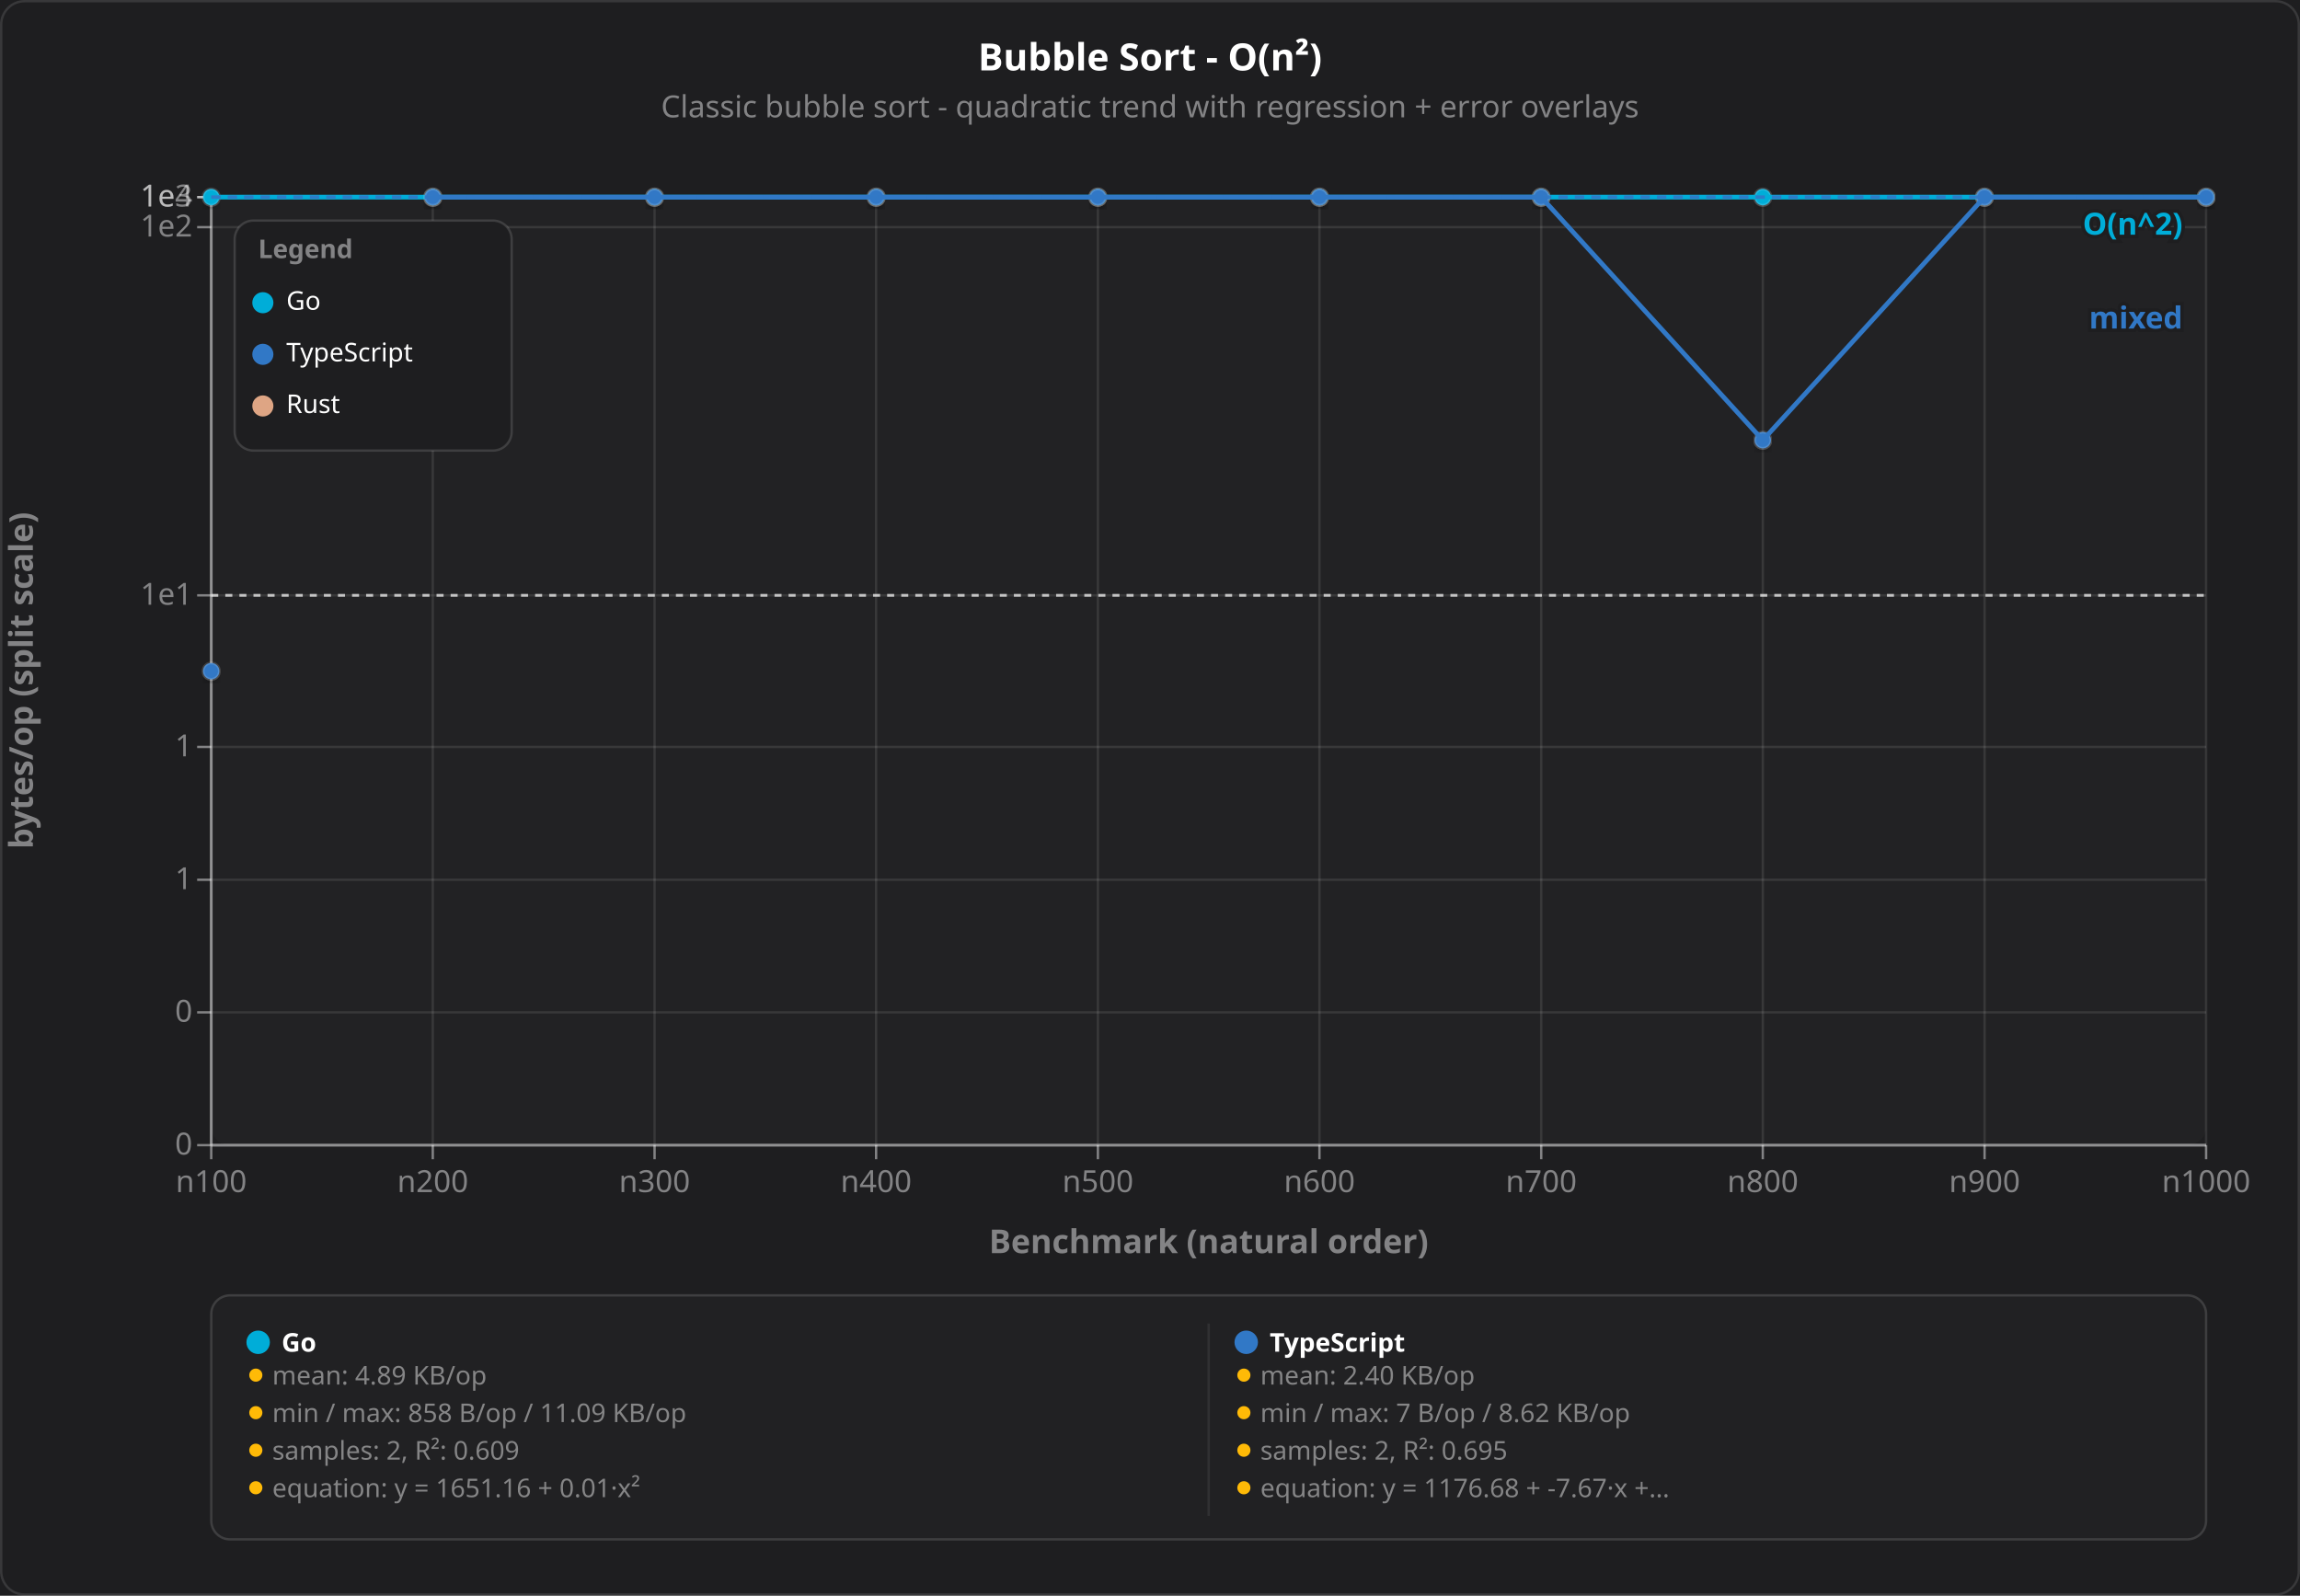
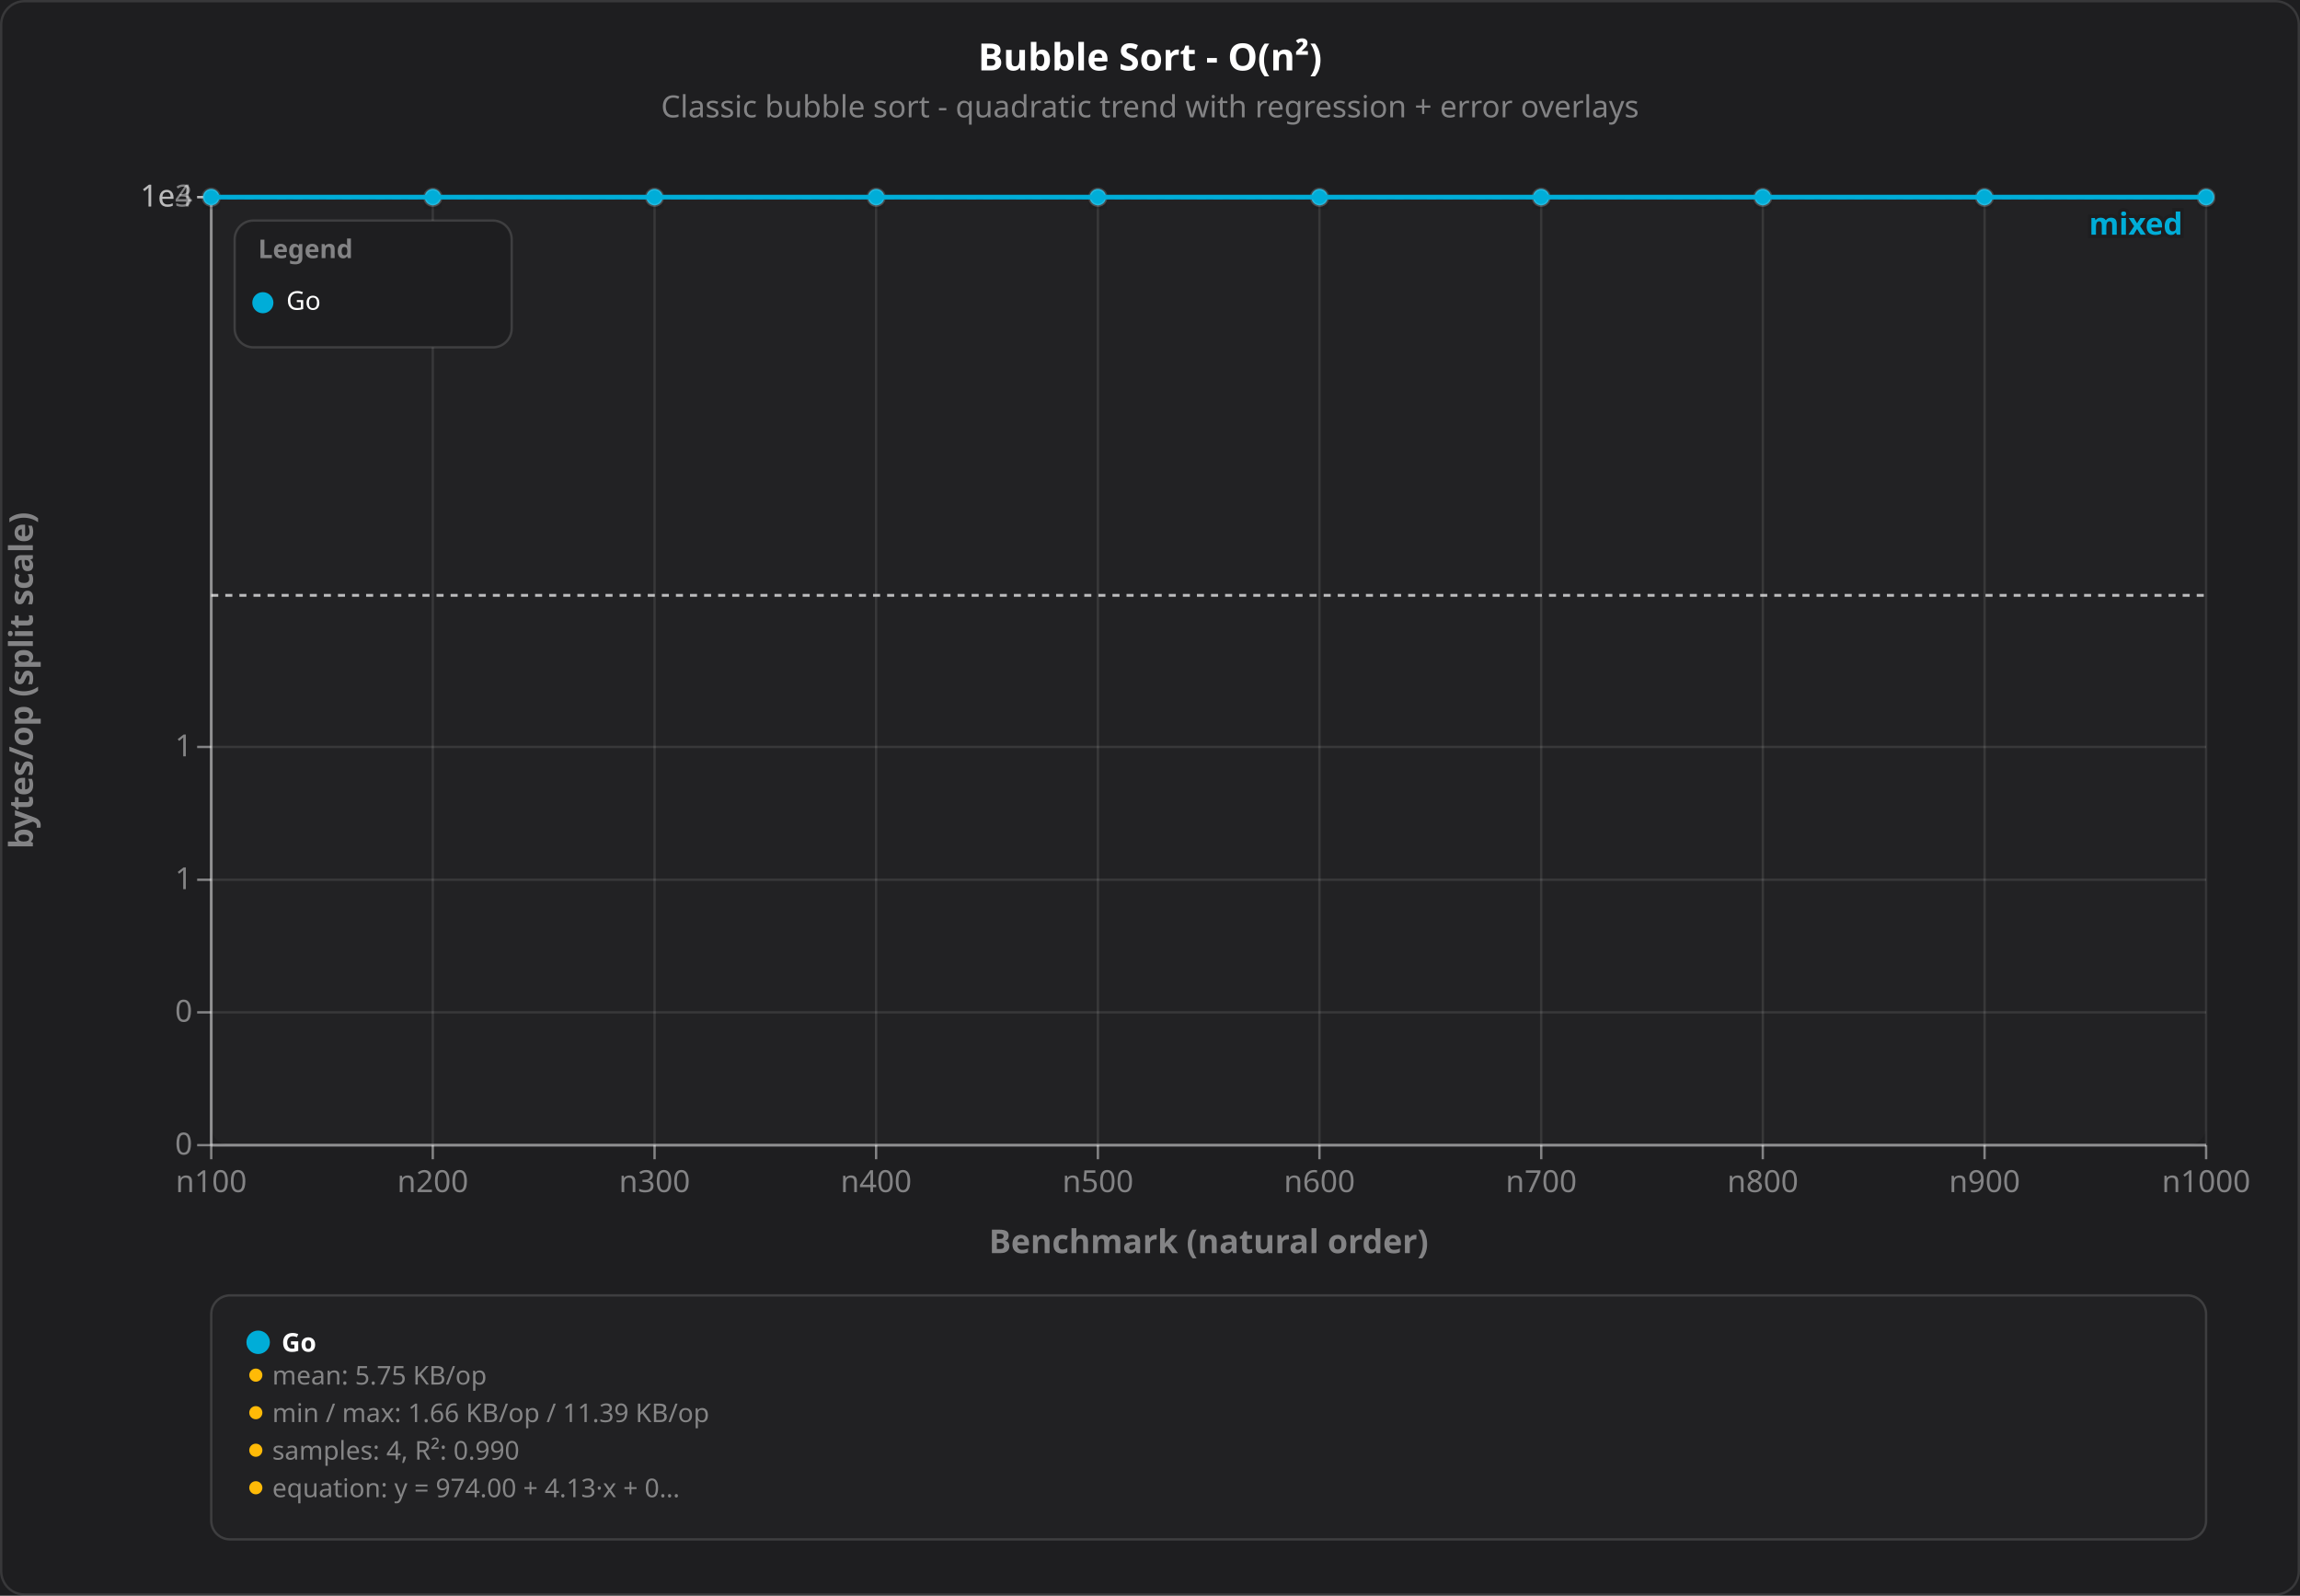
<svg xmlns="http://www.w3.org/2000/svg" width="980" height="680" viewBox="0 0 980 680">
  <rect width="980" height="680" fill="#1E1E20" />
  <rect x="0.5" y="0.5" width="979" height="679" fill="none" stroke="rgba(255,255,255,0.12)" rx="10" />
  <defs>
    <linearGradient id="goGrad" x1="0" y1="0" x2="1" y2="0">
      <stop offset="0%" stop-color="#00ADD8" stop-opacity="0.95" />
      <stop offset="100%" stop-color="#0891B2" stop-opacity="0.8" />
    </linearGradient>
    <linearGradient id="tsGrad" x1="0" y1="0" x2="1" y2="0">
      <stop offset="0%" stop-color="#3178C6" stop-opacity="0.95" />
      <stop offset="100%" stop-color="#1D4ED8" stop-opacity="0.8" />
    </linearGradient>
    <linearGradient id="rustGrad" x1="0" y1="0" x2="1" y2="0">
      <stop offset="0%" stop-color="#DEA584" stop-opacity="0.95" />
      <stop offset="100%" stop-color="#B7410E" stop-opacity="0.8" />
    </linearGradient>
    <filter id="barShadow" x="-5%" y="-15%" width="110%" height="140%">
      <feDropShadow dx="0" dy="2" stdDeviation="2" flood-opacity="0.25" />
    </filter>
  </defs>
  <rect x="90.0" y="84.0" width="850.0" height="404.0" rx="8" fill="rgba(255,255,255,0.02)" />
  <line x1="90.0" y1="488.0" x2="940.0" y2="488.0" stroke="rgba(255,255,255,0.45)" stroke-width="1.2" />
  <line x1="90.0" y1="84.0" x2="90.0" y2="488.0" stroke="rgba(255,255,255,0.45)" stroke-width="1.2" />
  <line x1="90.0" y1="84.0" x2="940.0" y2="84.0" stroke="rgba(255,255,255,0.10)" />
  <line x1="84.0" y1="84.0" x2="90.0" y2="84.0" stroke="rgba(255,255,255,0.45)" stroke-width="1" />
  <text x="82.0" y="88.0" text-anchor="end" font-family="sans-serif" font-size="13" fill="rgba(255,255,255,0.45)">1e4</text>
  <line x1="90.0" y1="84.0" x2="940.0" y2="84.0" stroke="rgba(255,255,255,0.10)" />
  <line x1="84.0" y1="84.0" x2="90.0" y2="84.0" stroke="rgba(255,255,255,0.45)" stroke-width="1" />
  <text x="82.0" y="88.0" text-anchor="end" font-family="sans-serif" font-size="13" fill="rgba(255,255,255,0.45)">1e3</text>
-   <line x1="90.0" y1="96.8" x2="940.0" y2="96.8" stroke="rgba(255,255,255,0.10)" />
-   <line x1="84.0" y1="96.8" x2="90.0" y2="96.8" stroke="rgba(255,255,255,0.45)" stroke-width="1" />
-   <text x="82.0" y="100.8" text-anchor="end" font-family="sans-serif" font-size="13" fill="rgba(255,255,255,0.45)">1e2</text>
-   <line x1="90.0" y1="253.7" x2="940.0" y2="253.7" stroke="rgba(255,255,255,0.10)" />
-   <line x1="84.0" y1="253.7" x2="90.0" y2="253.7" stroke="rgba(255,255,255,0.45)" stroke-width="1" />
-   <text x="82.0" y="257.7" text-anchor="end" font-family="sans-serif" font-size="13" fill="rgba(255,255,255,0.45)">1e1</text>
  <line x1="90.0" y1="318.3" x2="940.0" y2="318.3" stroke="rgba(255,255,255,0.10)" />
  <line x1="84.0" y1="318.3" x2="90.0" y2="318.3" stroke="rgba(255,255,255,0.45)" stroke-width="1" />
  <text x="82.0" y="322.3" text-anchor="end" font-family="sans-serif" font-size="13" fill="rgba(255,255,255,0.45)">1</text>
  <line x1="90.0" y1="374.9" x2="940.0" y2="374.9" stroke="rgba(255,255,255,0.10)" />
  <line x1="84.0" y1="374.9" x2="90.0" y2="374.9" stroke="rgba(255,255,255,0.45)" stroke-width="1" />
  <text x="82.0" y="378.9" text-anchor="end" font-family="sans-serif" font-size="13" fill="rgba(255,255,255,0.45)">1</text>
  <line x1="90.0" y1="431.4" x2="940.0" y2="431.4" stroke="rgba(255,255,255,0.10)" />
  <line x1="84.0" y1="431.4" x2="90.0" y2="431.4" stroke="rgba(255,255,255,0.45)" stroke-width="1" />
  <text x="82.0" y="435.4" text-anchor="end" font-family="sans-serif" font-size="13" fill="rgba(255,255,255,0.45)">0</text>
  <line x1="90.0" y1="488.0" x2="940.0" y2="488.0" stroke="rgba(255,255,255,0.10)" />
  <line x1="84.0" y1="488.0" x2="90.0" y2="488.0" stroke="rgba(255,255,255,0.45)" stroke-width="1" />
  <text x="82.0" y="492.0" text-anchor="end" font-family="sans-serif" font-size="13" fill="rgba(255,255,255,0.45)">0</text>
  <line x1="90.0" y1="84.0" x2="90.0" y2="488.0" stroke="rgba(255,255,255,0.10)" />
  <line x1="90.0" y1="488.0" x2="90.0" y2="494.0" stroke="rgba(255,255,255,0.45)" stroke-width="1" />
  <text x="90.0" y="508.0" text-anchor="middle" font-family="sans-serif" font-size="13" fill="rgba(255,255,255,0.45)">n100</text>
  <line x1="184.4" y1="84.0" x2="184.4" y2="488.0" stroke="rgba(255,255,255,0.10)" />
  <line x1="184.4" y1="488.0" x2="184.4" y2="494.0" stroke="rgba(255,255,255,0.45)" stroke-width="1" />
  <text x="184.4" y="508.0" text-anchor="middle" font-family="sans-serif" font-size="13" fill="rgba(255,255,255,0.45)">n200</text>
  <line x1="278.9" y1="84.0" x2="278.9" y2="488.0" stroke="rgba(255,255,255,0.10)" />
  <line x1="278.9" y1="488.0" x2="278.9" y2="494.0" stroke="rgba(255,255,255,0.45)" stroke-width="1" />
  <text x="278.9" y="508.0" text-anchor="middle" font-family="sans-serif" font-size="13" fill="rgba(255,255,255,0.45)">n300</text>
  <line x1="373.3" y1="84.0" x2="373.3" y2="488.0" stroke="rgba(255,255,255,0.10)" />
  <line x1="373.3" y1="488.0" x2="373.3" y2="494.0" stroke="rgba(255,255,255,0.45)" stroke-width="1" />
  <text x="373.3" y="508.0" text-anchor="middle" font-family="sans-serif" font-size="13" fill="rgba(255,255,255,0.45)">n400</text>
  <line x1="467.8" y1="84.0" x2="467.8" y2="488.0" stroke="rgba(255,255,255,0.10)" />
  <line x1="467.8" y1="488.0" x2="467.8" y2="494.0" stroke="rgba(255,255,255,0.45)" stroke-width="1" />
  <text x="467.8" y="508.0" text-anchor="middle" font-family="sans-serif" font-size="13" fill="rgba(255,255,255,0.45)">n500</text>
  <line x1="562.2" y1="84.0" x2="562.2" y2="488.0" stroke="rgba(255,255,255,0.10)" />
  <line x1="562.2" y1="488.0" x2="562.2" y2="494.0" stroke="rgba(255,255,255,0.45)" stroke-width="1" />
  <text x="562.2" y="508.0" text-anchor="middle" font-family="sans-serif" font-size="13" fill="rgba(255,255,255,0.45)">n600</text>
  <line x1="656.7" y1="84.0" x2="656.7" y2="488.0" stroke="rgba(255,255,255,0.10)" />
  <line x1="656.7" y1="488.0" x2="656.7" y2="494.0" stroke="rgba(255,255,255,0.45)" stroke-width="1" />
  <text x="656.7" y="508.0" text-anchor="middle" font-family="sans-serif" font-size="13" fill="rgba(255,255,255,0.45)">n700</text>
  <line x1="751.1" y1="84.0" x2="751.1" y2="488.0" stroke="rgba(255,255,255,0.10)" />
  <line x1="751.1" y1="488.0" x2="751.1" y2="494.0" stroke="rgba(255,255,255,0.45)" stroke-width="1" />
  <text x="751.1" y="508.0" text-anchor="middle" font-family="sans-serif" font-size="13" fill="rgba(255,255,255,0.45)">n800</text>
  <line x1="845.6" y1="84.0" x2="845.6" y2="488.0" stroke="rgba(255,255,255,0.10)" />
  <line x1="845.6" y1="488.0" x2="845.6" y2="494.0" stroke="rgba(255,255,255,0.45)" stroke-width="1" />
  <text x="845.6" y="508.0" text-anchor="middle" font-family="sans-serif" font-size="13" fill="rgba(255,255,255,0.45)">n900</text>
  <line x1="940.0" y1="84.0" x2="940.0" y2="488.0" stroke="rgba(255,255,255,0.10)" />
  <line x1="940.0" y1="488.0" x2="940.0" y2="494.0" stroke="rgba(255,255,255,0.45)" stroke-width="1" />
  <text x="940.0" y="508.0" text-anchor="middle" font-family="sans-serif" font-size="13" fill="rgba(255,255,255,0.45)">n1000</text>
  <circle cx="90.00" cy="84.00" r="3.5" fill="#00ADD8" stroke="rgba(255,255,255,0.15)" stroke-width="1.2" filter="url(#barShadow)" />
  <circle cx="184.44" cy="84.00" r="3.5" fill="#00ADD8" stroke="rgba(255,255,255,0.15)" stroke-width="1.2" filter="url(#barShadow)" />
  <circle cx="278.89" cy="84.00" r="3.5" fill="#00ADD8" stroke="rgba(255,255,255,0.15)" stroke-width="1.2" filter="url(#barShadow)" />
  <circle cx="373.33" cy="84.00" r="3.5" fill="#00ADD8" stroke="rgba(255,255,255,0.15)" stroke-width="1.2" filter="url(#barShadow)" />
  <circle cx="467.78" cy="84.00" r="3.5" fill="#00ADD8" stroke="rgba(255,255,255,0.15)" stroke-width="1.2" filter="url(#barShadow)" />
  <circle cx="562.22" cy="84.00" r="3.5" fill="#00ADD8" stroke="rgba(255,255,255,0.15)" stroke-width="1.2" filter="url(#barShadow)" />
  <circle cx="656.67" cy="84.00" r="3.5" fill="#00ADD8" stroke="rgba(255,255,255,0.15)" stroke-width="1.2" filter="url(#barShadow)" />
  <circle cx="751.11" cy="84.00" r="3.5" fill="#00ADD8" stroke="rgba(255,255,255,0.15)" stroke-width="1.2" filter="url(#barShadow)" />
  <circle cx="845.56" cy="84.00" r="3.5" fill="#00ADD8" stroke="rgba(255,255,255,0.15)" stroke-width="1.2" filter="url(#barShadow)" />
  <circle cx="940.00" cy="84.00" r="3.5" fill="#00ADD8" stroke="rgba(255,255,255,0.15)" stroke-width="1.2" filter="url(#barShadow)" />
  <path d="M 90.00 84.00 L 184.44 84.00 L 278.89 84.00 L 373.33 84.00 L 467.78 84.00 L 562.22 84.00 L 656.67 84.00 L 751.11 84.00 L 845.56 84.00 L 940.00 84.00" fill="none" stroke="#00ADD8" stroke-width="2" />
  <path d="M 90.00 84.00 L 100.62 84.00 L 111.25 84.00 L 121.88 84.00 L 132.50 84.00 L 143.12 84.00 L 153.75 84.00 L 164.38 84.00 L 175.00 84.00 L 185.62 84.00 L 196.25 84.00 L 206.88 84.00 L 217.50 84.00 L 228.12 84.00 L 238.75 84.00 L 249.38 84.00 L 260.00 84.00 L 270.62 84.00 L 281.25 84.00 L 291.88 84.00 L 302.50 84.00 L 313.12 84.00 L 323.75 84.00 L 334.38 84.00 L 345.00 84.00 L 355.62 84.00 L 366.25 84.00 L 376.88 84.00 L 387.50 84.00 L 398.12 84.00 L 408.75 84.00 L 419.38 84.00 L 430.00 84.00 L 440.62 84.00 L 451.25 84.00 L 461.88 84.00 L 472.50 84.00 L 483.12 84.00 L 493.75 84.00 L 504.38 84.00 L 515.00 84.00 L 525.62 84.00 L 536.25 84.00 L 546.88 84.00 L 557.50 84.00 L 568.12 84.00 L 578.75 84.00 L 589.38 84.00 L 600.00 84.00 L 610.62 84.00 L 621.25 84.00 L 631.88 84.00 L 642.50 84.00 L 653.12 84.00 L 663.75 84.00 L 674.38 84.00 L 685.00 84.00 L 695.62 84.00 L 706.25 84.00 L 716.88 84.00 L 727.50 84.00 L 738.12 84.00 L 748.75 84.00 L 759.38 84.00 L 770.00 84.00 L 780.62 84.00 L 791.25 84.00 L 801.88 84.00 L 812.50 84.00 L 823.12 84.00 L 833.75 84.00 L 844.38 84.00 L 855.00 84.00 L 865.62 84.00 L 876.25 84.00 L 886.88 84.00 L 897.50 84.00 L 908.12 84.00 L 918.75 84.00 L 929.38 84.00 L 940.00 84.00" fill="none" stroke="#00ADD8" stroke-width="1.5" stroke-dasharray="4 3" opacity="0.9" />
-   <text x="930.0" y="100.0" text-anchor="end" font-family="sans-serif" font-size="13" font-weight="700" fill="#00ADD8" paint-order="stroke" stroke="#1E1E20" stroke-width="3">O(n^2)</text>
-   <circle cx="90.00" cy="286.00" r="3.5" fill="#3178C6" stroke="rgba(255,255,255,0.15)" stroke-width="1.2" filter="url(#barShadow)" />
-   <circle cx="184.44" cy="84.00" r="3.5" fill="#3178C6" stroke="rgba(255,255,255,0.15)" stroke-width="1.2" filter="url(#barShadow)" />
-   <circle cx="278.89" cy="84.00" r="3.5" fill="#3178C6" stroke="rgba(255,255,255,0.15)" stroke-width="1.2" filter="url(#barShadow)" />
-   <circle cx="373.33" cy="84.00" r="3.5" fill="#3178C6" stroke="rgba(255,255,255,0.15)" stroke-width="1.2" filter="url(#barShadow)" />
-   <circle cx="467.78" cy="84.00" r="3.5" fill="#3178C6" stroke="rgba(255,255,255,0.15)" stroke-width="1.2" filter="url(#barShadow)" />
-   <circle cx="562.22" cy="84.00" r="3.5" fill="#3178C6" stroke="rgba(255,255,255,0.15)" stroke-width="1.2" filter="url(#barShadow)" />
-   <circle cx="656.67" cy="84.00" r="3.5" fill="#3178C6" stroke="rgba(255,255,255,0.15)" stroke-width="1.2" filter="url(#barShadow)" />
-   <circle cx="751.11" cy="187.57" r="3.5" fill="#3178C6" stroke="rgba(255,255,255,0.15)" stroke-width="1.2" filter="url(#barShadow)" />
-   <circle cx="845.56" cy="84.00" r="3.5" fill="#3178C6" stroke="rgba(255,255,255,0.15)" stroke-width="1.2" filter="url(#barShadow)" />
-   <circle cx="940.00" cy="84.00" r="3.5" fill="#3178C6" stroke="rgba(255,255,255,0.15)" stroke-width="1.2" filter="url(#barShadow)" />
-   <path d="M 184.44 84.00 L 278.89 84.00 L 373.33 84.00 L 467.78 84.00 L 562.22 84.00 L 656.67 84.00 L 751.11 187.57 L 845.56 84.00 L 940.00 84.00" fill="none" stroke="#3178C6" stroke-width="2" />
-   <path d="M 90.00 84.00 L 100.62 84.00 L 111.25 84.00 L 121.88 84.00 L 132.50 84.00 L 143.12 84.00 L 153.75 84.00 L 164.38 84.00 L 175.00 84.00 L 185.62 84.00 L 196.25 84.00 L 206.88 84.00 L 217.50 84.00 L 228.12 84.00 L 238.75 84.00 L 249.38 84.00 L 260.00 84.00 L 270.62 84.00 L 281.25 84.00 L 291.88 84.00 L 302.50 84.00 L 313.12 84.00 L 323.75 84.00 L 334.38 84.00 L 345.00 84.00 L 355.62 84.00 L 366.25 84.00 L 376.88 84.00 L 387.50 84.00 L 398.12 84.00 L 408.75 84.00 L 419.38 84.00 L 430.00 84.00 L 440.62 84.00 L 451.25 84.00 L 461.88 84.00 L 472.50 84.00 L 483.12 84.00 L 493.75 84.00 L 504.38 84.00 L 515.00 84.00 L 525.62 84.00 L 536.25 84.00 L 546.88 84.00 L 557.50 84.00 L 568.12 84.00 L 578.75 84.00 L 589.38 84.00 L 600.00 84.00 L 610.62 84.00 L 621.25 84.00 L 631.88 84.00 L 642.50 84.00 L 653.12 84.00 L 663.75 84.00 L 674.38 84.00 L 685.00 84.00 L 695.62 84.00 L 706.25 84.00 L 716.88 84.00 L 727.50 84.00 L 738.12 84.00 L 748.75 84.00 L 759.38 84.00 L 770.00 84.00 L 780.62 84.00 L 791.25 84.00 L 801.88 84.00 L 812.50 84.00 L 823.12 84.00 L 833.75 84.00 L 844.38 84.00 L 855.00 84.00 L 865.62 84.00 L 876.25 84.00 L 886.88 84.00 L 897.50 84.00 L 908.12 84.00 L 918.75 84.00 L 929.38 84.00 L 940.00 84.00" fill="none" stroke="#3178C6" stroke-width="1.5" stroke-dasharray="4 3" opacity="0.9" />
-   <text x="930.0" y="140.0" text-anchor="end" font-family="sans-serif" font-size="13" font-weight="700" fill="#3178C6" paint-order="stroke" stroke="#1E1E20" stroke-width="3">mixed</text>
+   <text x="930.0" y="100.0" text-anchor="end" font-family="sans-serif" font-size="13" font-weight="700" fill="#00ADD8" paint-order="stroke" stroke="#1E1E20" stroke-width="3">mixed</text>
  <text x="490.0" y="30" text-anchor="middle" font-family="sans-serif" font-size="16" font-weight="700" fill="#FFFFFF">Bubble Sort - O(n²)</text>
  <text x="490.0" y="50" text-anchor="middle" font-family="sans-serif" font-size="13" fill="rgba(255,255,255,0.45)">Classic bubble sort - quadratic trend with regression + error overlays</text>
  <text x="515.0" y="534.0" text-anchor="middle" font-family="sans-serif" font-size="14" font-weight="700" fill="rgba(255,255,255,0.45)">Benchmark (natural order)</text>
  <text x="14.0" y="290.0" transform="rotate(-90 14.0 290.0)" text-anchor="middle" font-family="sans-serif" font-size="14" font-weight="700" fill="rgba(255,255,255,0.45)">bytes/op (split scale)</text>
  <line x1="90.0" y1="253.7" x2="940.0" y2="253.7" stroke="rgba(255,255,255,0.7)" stroke-dasharray="3 3" stroke-width="1.2" />
-   <rect x="100.0" y="94.0" width="118" height="98.0" rx="8" fill="#1E1E20" stroke="rgba(255,255,255,0.14)" stroke-width="1" />
-   <rect x="100.0" y="94.0" width="118" height="98.0" rx="8" fill="rgba(255,255,255,0.015)" fill-opacity="0.15" />
+   <rect x="100.0" y="94.0" width="118" height="54.0" rx="8" fill="#1E1E20" stroke="rgba(255,255,255,0.14)" stroke-width="1" />
+   <rect x="100.0" y="94.0" width="118" height="54.0" rx="8" fill="rgba(255,255,255,0.015)" fill-opacity="0.15" />
  <text x="110.0" y="110.0" font-family="sans-serif" font-size="11" font-weight="600" fill="rgba(255,255,255,0.45)">Legend</text>
  <circle cx="112.0" cy="129.0" r="4.5" fill="#00ADD8" />
  <text x="122.0" y="132.0" font-family="sans-serif" font-size="11" fill="#FFFFFF">Go</text>
-   <circle cx="112.0" cy="151.0" r="4.5" fill="#3178C6" />
-   <text x="122.0" y="154.0" font-family="sans-serif" font-size="11" fill="#FFFFFF">TypeScript</text>
-   <circle cx="112.0" cy="173.0" r="4.5" fill="#DEA584" />
-   <text x="122.0" y="176.0" font-family="sans-serif" font-size="11" fill="#FFFFFF">Rust</text>
  <rect x="90.0" y="552.0" width="850.0" height="104.0" rx="8" fill="rgba(255,255,255,0.015)" stroke="rgba(255,255,255,0.14)" stroke-width="1" />
  <circle cx="110.0" cy="572.0" r="5" fill="#00ADD8" />
  <text x="120.0" y="576.0" font-family="sans-serif" font-size="11" font-weight="700" fill="#FFFFFF">Go</text>
  <circle cx="109.0" cy="586.0" r="2.8" fill="#FFBA07" />
  <text x="116.0" y="590.0" font-family="sans-serif" font-size="11" fill="rgba(255,255,255,0.45)">
- mean: 4.89 KB/op</text>
+ mean: 5.75 KB/op</text>
  <circle cx="109.0" cy="602.0" r="2.8" fill="#FFBA07" />
-   <text x="116.0" y="606.0" font-family="sans-serif" font-size="11" fill="rgba(255,255,255,0.45)">min / max: 858 B/op / 11.09 KB/op</text>
+   <text x="116.0" y="606.0" font-family="sans-serif" font-size="11" fill="rgba(255,255,255,0.45)">min / max: 1.66 KB/op / 11.39 KB/op</text>
  <circle cx="109.0" cy="618.0" r="2.8" fill="#FFBA07" />
-   <text x="116.0" y="622.0" font-family="sans-serif" font-size="11" fill="rgba(255,255,255,0.45)">samples: 2,	R²: 0.609</text>
+   <text x="116.0" y="622.0" font-family="sans-serif" font-size="11" fill="rgba(255,255,255,0.45)">samples: 4,	R²: 0.990</text>
  <circle cx="109.0" cy="634.0" r="2.8" fill="#FFBA07" />
-   <text x="116.0" y="638.0" font-family="sans-serif" font-size="11" fill="rgba(255,255,255,0.45)">equation: y = 1651.16 + 0.01·x²</text>
-   <line x1="515.0" y1="564.0" x2="515.0" y2="646.0" stroke="rgba(255,255,255,0.14)" stroke-width="1" stroke-opacity="0.5" />
-   <circle cx="531.0" cy="572.0" r="5" fill="#3178C6" />
-   <text x="541.0" y="576.0" font-family="sans-serif" font-size="11" font-weight="700" fill="#FFFFFF">TypeScript</text>
-   <circle cx="530.0" cy="586.0" r="2.8" fill="#FFBA07" />
-   <text x="537.0" y="590.0" font-family="sans-serif" font-size="11" fill="rgba(255,255,255,0.45)">
- mean: 2.40 KB/op</text>
-   <circle cx="530.0" cy="602.0" r="2.8" fill="#FFBA07" />
-   <text x="537.0" y="606.0" font-family="sans-serif" font-size="11" fill="rgba(255,255,255,0.45)">min / max: 7 B/op / 8.62 KB/op</text>
-   <circle cx="530.0" cy="618.0" r="2.8" fill="#FFBA07" />
-   <text x="537.0" y="622.0" font-family="sans-serif" font-size="11" fill="rgba(255,255,255,0.45)">samples: 2,	R²: 0.695</text>
-   <circle cx="530.0" cy="634.0" r="2.8" fill="#FFBA07" />
-   <text x="537.0" y="638.0" font-family="sans-serif" font-size="11" fill="rgba(255,255,255,0.45)">equation: y = 1176.68 + -7.67·x +…</text>
+   <text x="116.0" y="638.0" font-family="sans-serif" font-size="11" fill="rgba(255,255,255,0.45)">equation: y = 974.00 + 4.13·x + 0…</text>
</svg>
